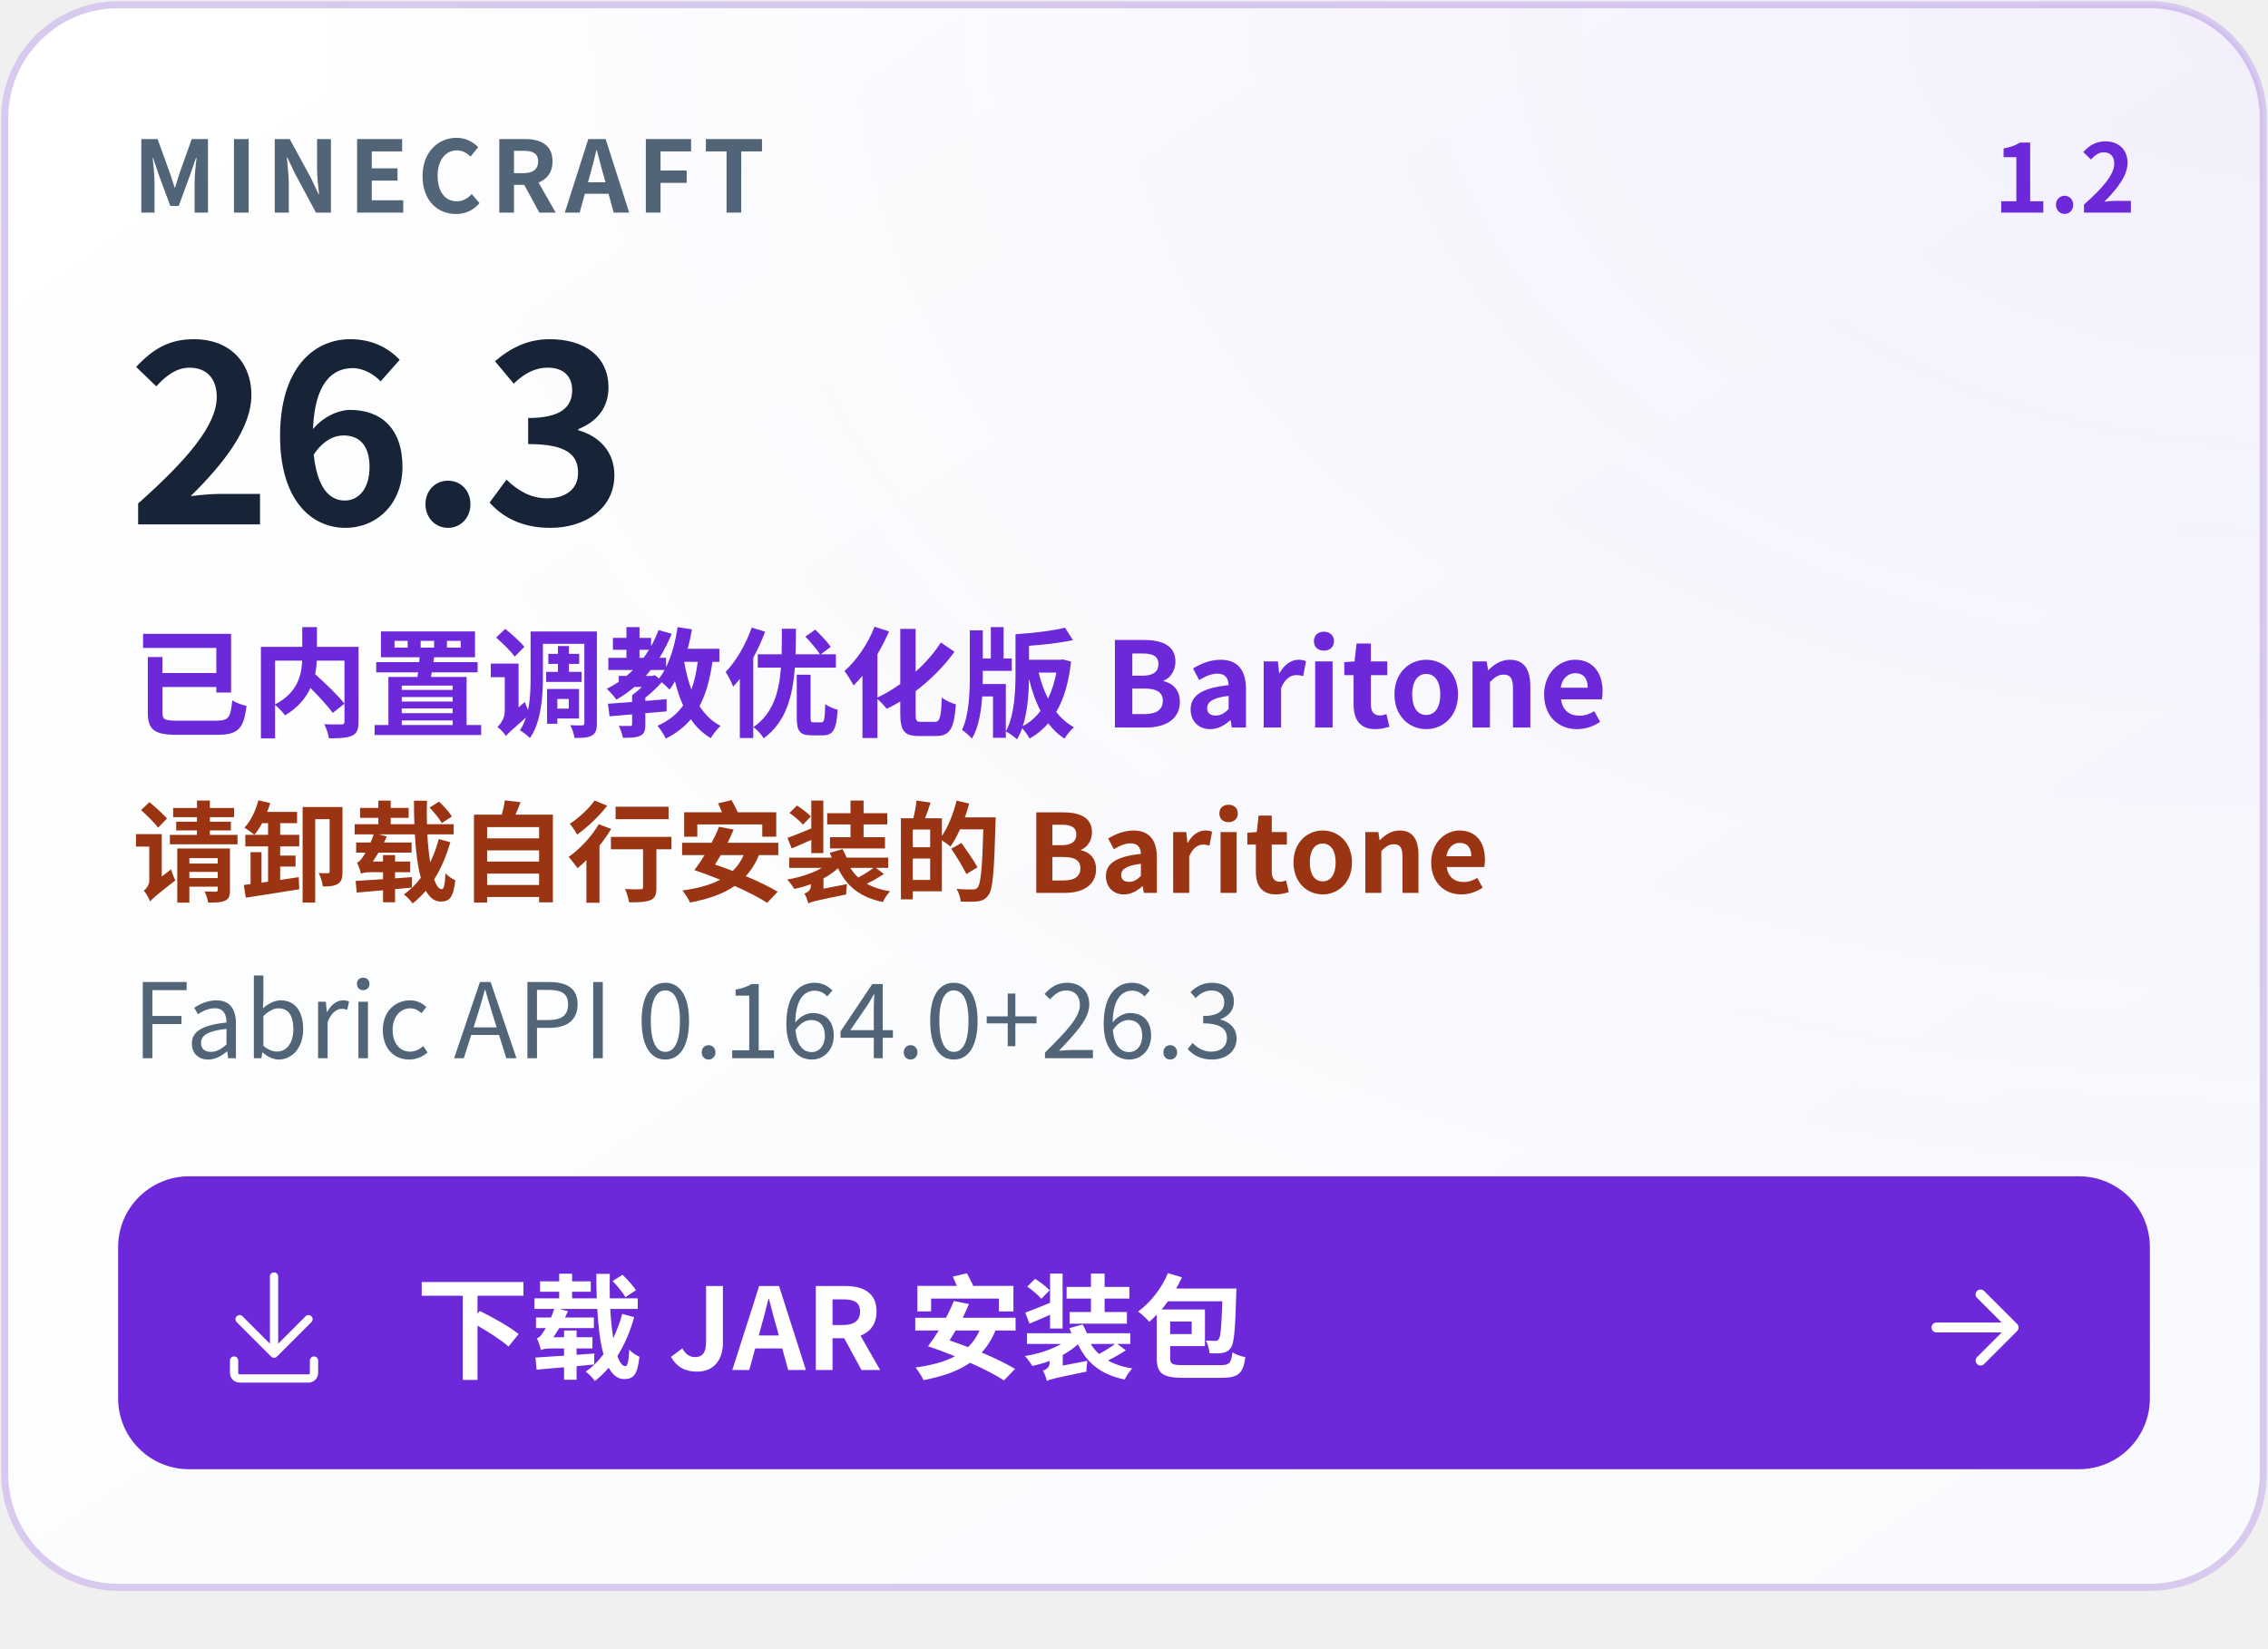
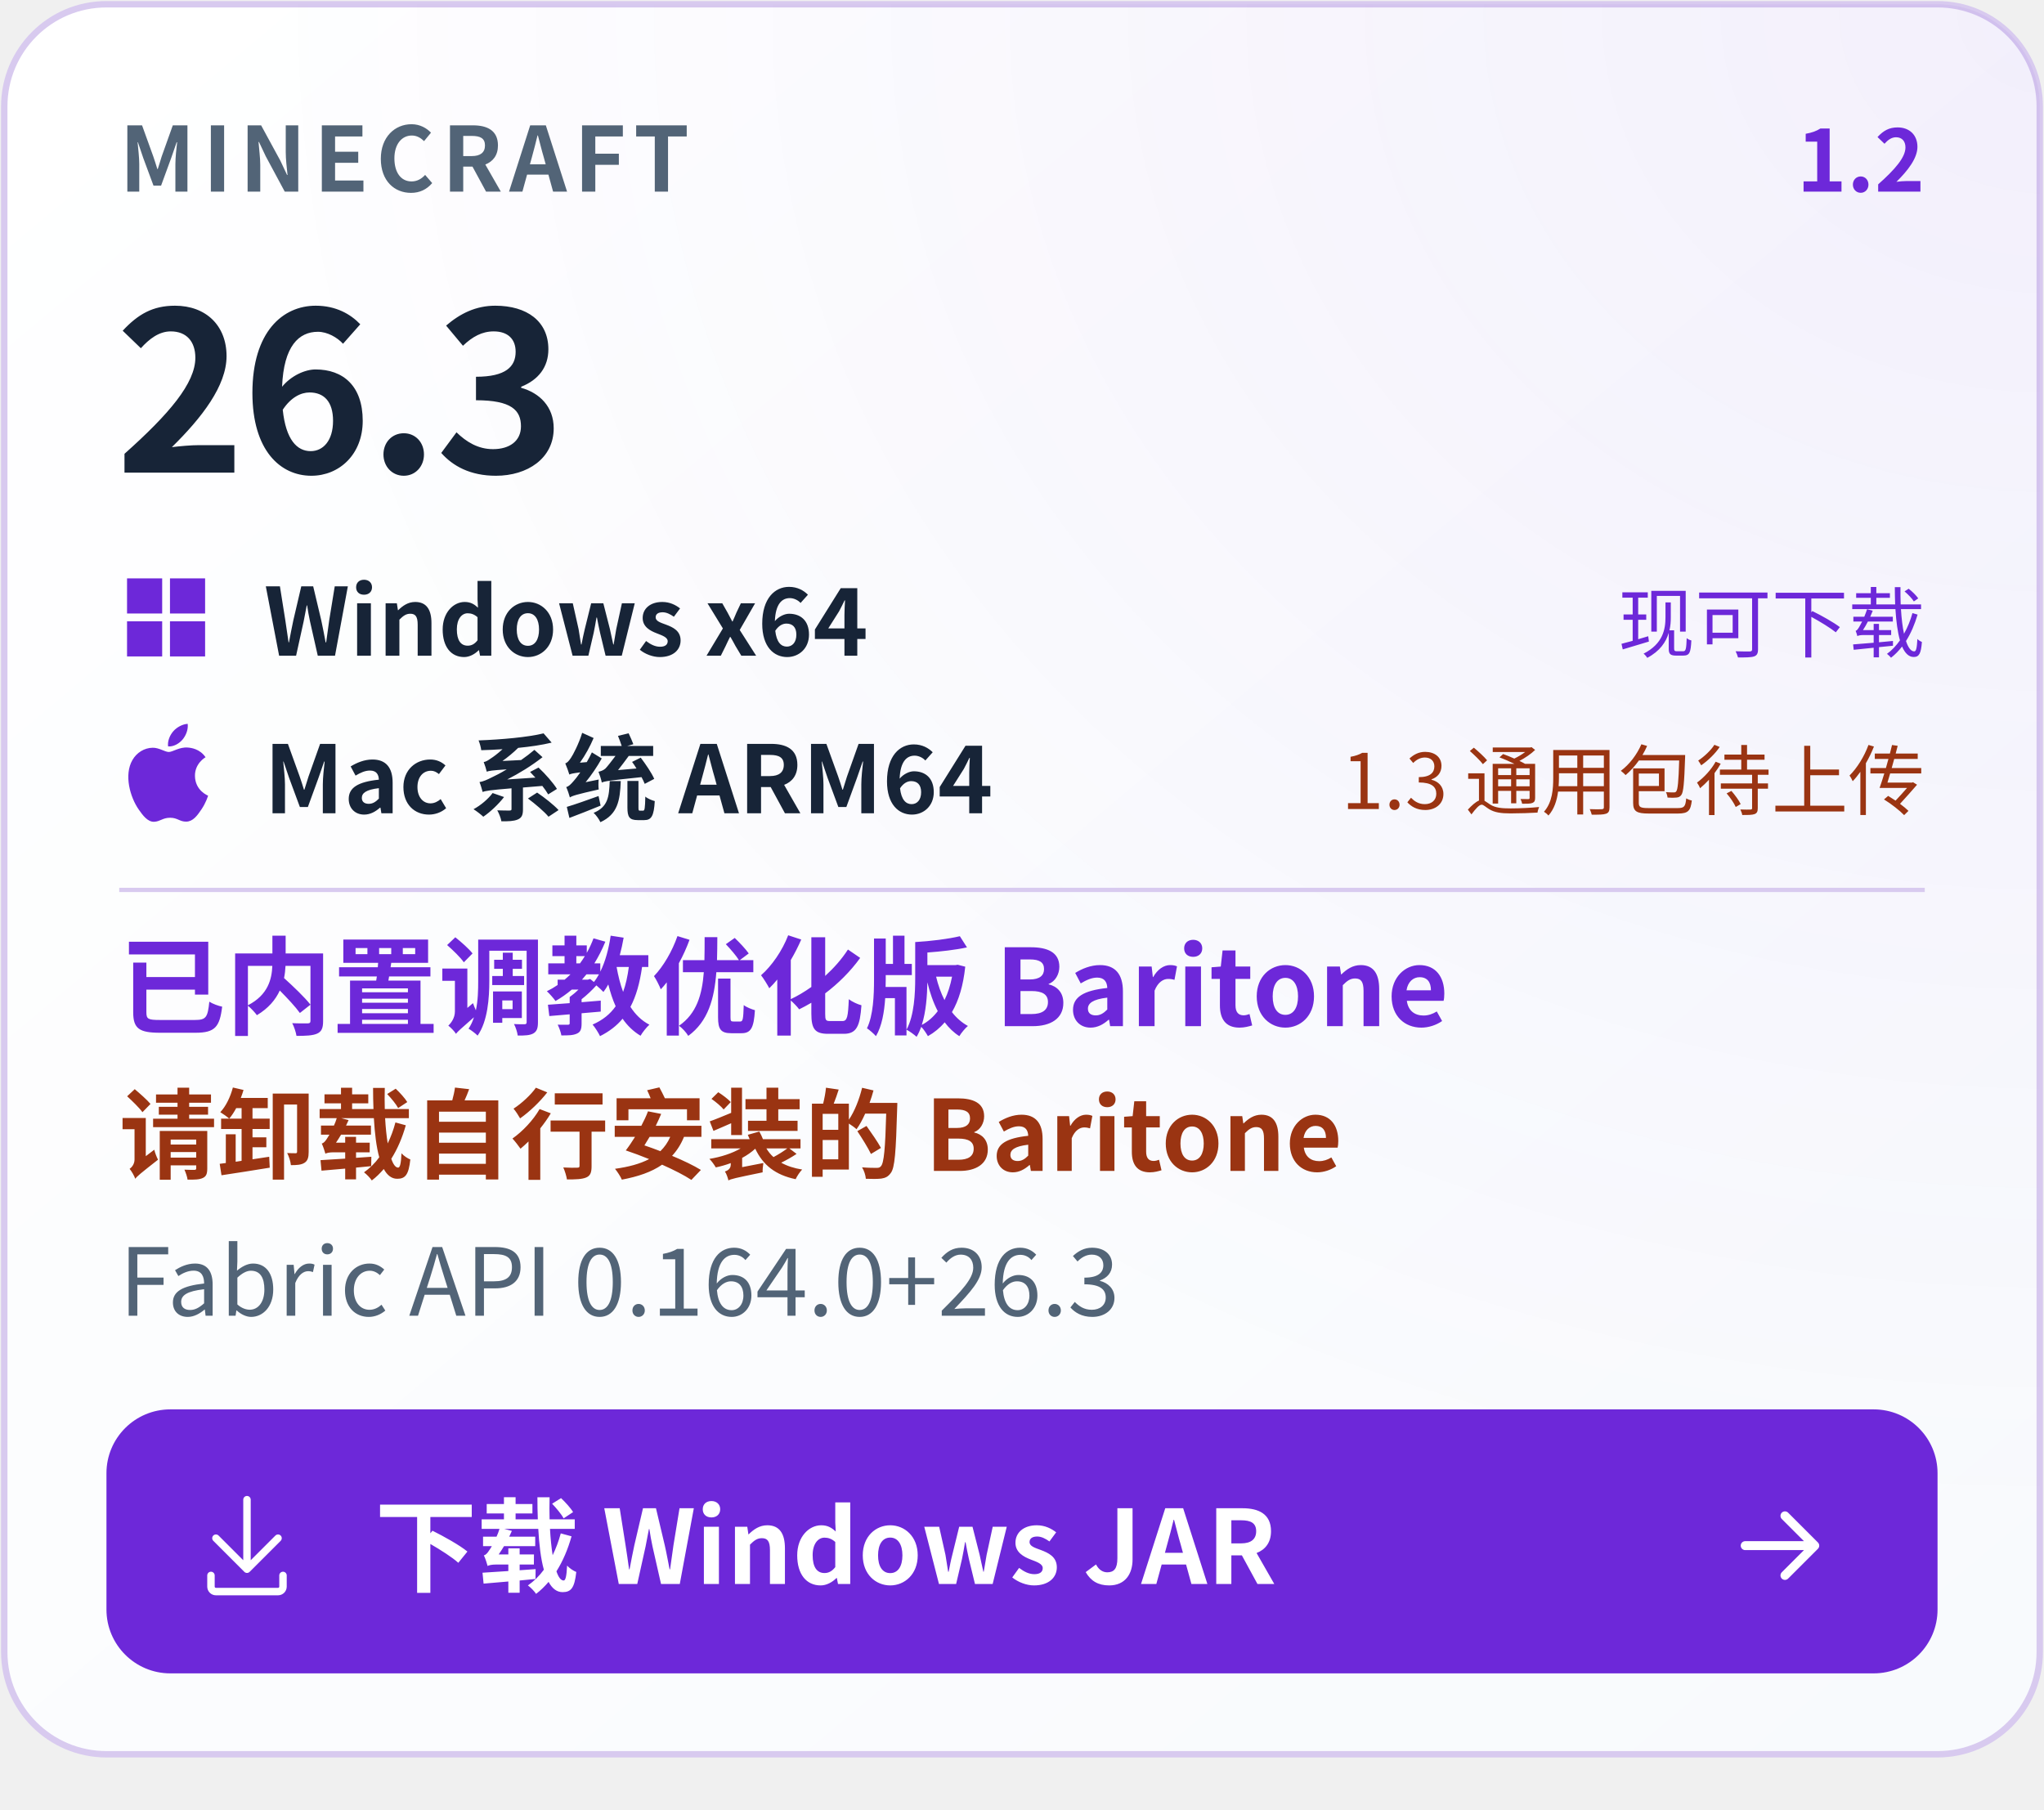
- <svg xmlns="http://www.w3.org/2000/svg" width="480" height="349" viewBox="0 0 480 349" role="img" aria-label="下载 Minecraft 26.3 JAR · 正式版 1.2 · 仅 Windows x64 · 已内置调教优化版 Baritone · 请卸载自行安装的 Baritone">
+ <svg xmlns="http://www.w3.org/2000/svg" width="480" height="425" viewBox="0 0 480 425" role="img" aria-label="下载 Minecraft 26.3 JAR · 正式版 1.2 · 仅 Windows x64 · Mac 系统 ARM64：1.3 通用包待上传 · 已内置调教优化版 Baritone · 请卸载自行安装的 Baritone">
  <defs>
    <linearGradient id="bg" x1="0" y1="0" x2="1" y2="1">
      <stop stop-color="#FFFFFF" />
      <stop offset="1" stop-color="#F8FAFD" />
    </linearGradient>
    <radialGradient id="glow" cx="100%" cy="0%" r="110%">
      <stop stop-color="#6D28D9" stop-opacity=".06" />
      <stop offset=".8" stop-color="#6D28D9" stop-opacity="0" />
    </radialGradient>
  </defs>
  <g font-family="Segoe UI, Microsoft YaHei, Noto Sans CJK SC, PingFang SC, Arial, sans-serif">
-     <rect x="1" y="1" width="478" height="335" rx="24" fill="url(#bg)" stroke="#D8CAEF" stroke-width="1.5" />
-     <rect x="1" y="1" width="478" height="335" rx="24" fill="url(#glow)" />
+     <rect x="1" y="1" width="478" height="411" rx="24" fill="url(#bg)" stroke="#D8CAEF" stroke-width="1.5" />
+     <rect x="1" y="1" width="478" height="411" rx="24" fill="url(#glow)" />
    <text x="28" y="45" font-size="21" fill="#526477" font-weight="600" letter-spacing="1.7">MINECRAFT</text>
    <text x="452" y="45" font-size="20" fill="#6D28D9" font-weight="650" id="release-version" text-anchor="end">1.2</text>
    <text x="27" y="111" font-size="52" fill="#172437" font-weight="700" id="game-version" letter-spacing="-1">26.3</text>
-     <text x="28" y="154" font-size="25" fill="#6D28D9" font-weight="600" id="download-note">已内置调教优化版 Baritone</text>
-     <text x="28" y="189" font-size="23" fill="#9A3412" font-weight="650" id="baritone-warning">请卸载自行安装的 Baritone</text>
-     <text x="28" y="224" font-size="22" fill="#526477" font-weight="400" id="fabric-api">Fabric API  0.164.0+26.3</text>
-     <rect x="25" y="249" width="430" height="62" rx="15" fill="#6D28D9" />
-     <g transform="translate(44 267) scale(1.166667)" fill="#FFFFFF">
+     <g transform="translate(28 134) scale(0.9166667)" fill="#6D28D9">
+       <path d="M2 2h9v9H2zm11 0h9v9h-9zM2 13h9v9H2zm11 0h9v9h-9z" />
+     </g>
+     <text x="62" y="154" font-size="22" font-weight="600" fill="#172437">Windows x64</text>
+     <text x="452" y="153" text-anchor="end" font-size="18" fill="#6D28D9">现可下载</text>
+     <g transform="translate(28 170) scale(0.9583333)" fill="#6D28D9">
+       <path d="M12.152 6.896c-.948 0-2.415-1.078-3.96-1.04-2.04.027-3.91 1.183-4.961 3.014-2.117 3.675-.546 9.103 1.519 12.09 1.013 1.454 2.208 3.09 3.792 3.039 1.52-.065 2.09-.987 3.935-.987 1.831 0 2.35.987 3.96.948 1.637-.026 2.676-1.48 3.676-2.948 1.156-1.688 1.636-3.325 1.662-3.415-.039-.013-3.182-1.221-3.22-4.857-.026-3.04 2.48-4.494 2.597-4.559-1.429-2.09-3.623-2.324-4.39-2.376-2-.156-3.675 1.09-4.61 1.09zM15.53 3.83c.843-1.012 1.4-2.427 1.245-3.83-1.207.052-2.662.805-3.532 1.818-.78.896-1.454 2.338-1.273 3.714 1.338.104 2.715-.688 3.559-1.701" />
+     </g>
+     <text x="62" y="191" font-size="22" font-weight="600" fill="#172437">Mac 系统 ARM64</text>
+     <text x="452" y="190" text-anchor="end" font-size="18" fill="#9A3412">1.3 通用包待上传</text>
+     <path d="M28 209H452" stroke="#D8CAEF" />
+     <text x="28" y="241" font-size="25" fill="#6D28D9" font-weight="600" id="download-note">已内置调教优化版 Baritone</text>
+     <text x="28" y="275" font-size="23" fill="#9A3412" font-weight="650" id="baritone-warning">请卸载自行安装的 Baritone</text>
+     <text x="28" y="309" font-size="22" fill="#526477" font-weight="400" id="fabric-api">Fabric API  0.164.0+26.3</text>
+     <rect x="25" y="331" width="430" height="62" rx="15" fill="#6D28D9" />
+     <g transform="translate(44 349) scale(1.166667)" fill="#FFFFFF">
      <path d="M4.75 17.25a.75.75 0 0 1 .75.75v2.25c0 .138.112.25.25.25h12.5a.25.25 0 0 0 .25-.25V18a.75.75 0 0 1 1.5 0v2.25A1.75 1.75 0 0 1 18.25 22H5.75A1.75 1.75 0 0 1 4 20.25V18a.75.75 0 0 1 .75-.75Z" />
      <path d="M5.22 9.97a.749.749 0 0 1 1.06 0l4.97 4.969V2.75a.75.75 0 0 1 1.5 0v12.189l4.97-4.969a.749.749 0 1 1 1.06 1.06l-6.25 6.25a.749.749 0 0 1-1.06 0l-6.25-6.25a.749.749 0 0 1 0-1.06Z" />
    </g>
-     <text x="88" y="290" font-size="24" fill="#FFFFFF" font-weight="650">下载 JAR 安装包</text>
-     <g transform="translate(404 267) scale(1.166667)" fill="none" stroke="#FFFFFF" stroke-width="1.8" stroke-linecap="round" stroke-linejoin="round">
+     <text x="88" y="372" font-size="24" fill="#FFFFFF" font-weight="650">下载 Windows JAR</text>
+     <g transform="translate(404 349) scale(1.166667)" fill="none" stroke="#FFFFFF" stroke-width="1.8" stroke-linecap="round" stroke-linejoin="round">
      <path d="M5 12h14m-6-6 6 6-6 6" />
    </g>
  </g>
</svg>
